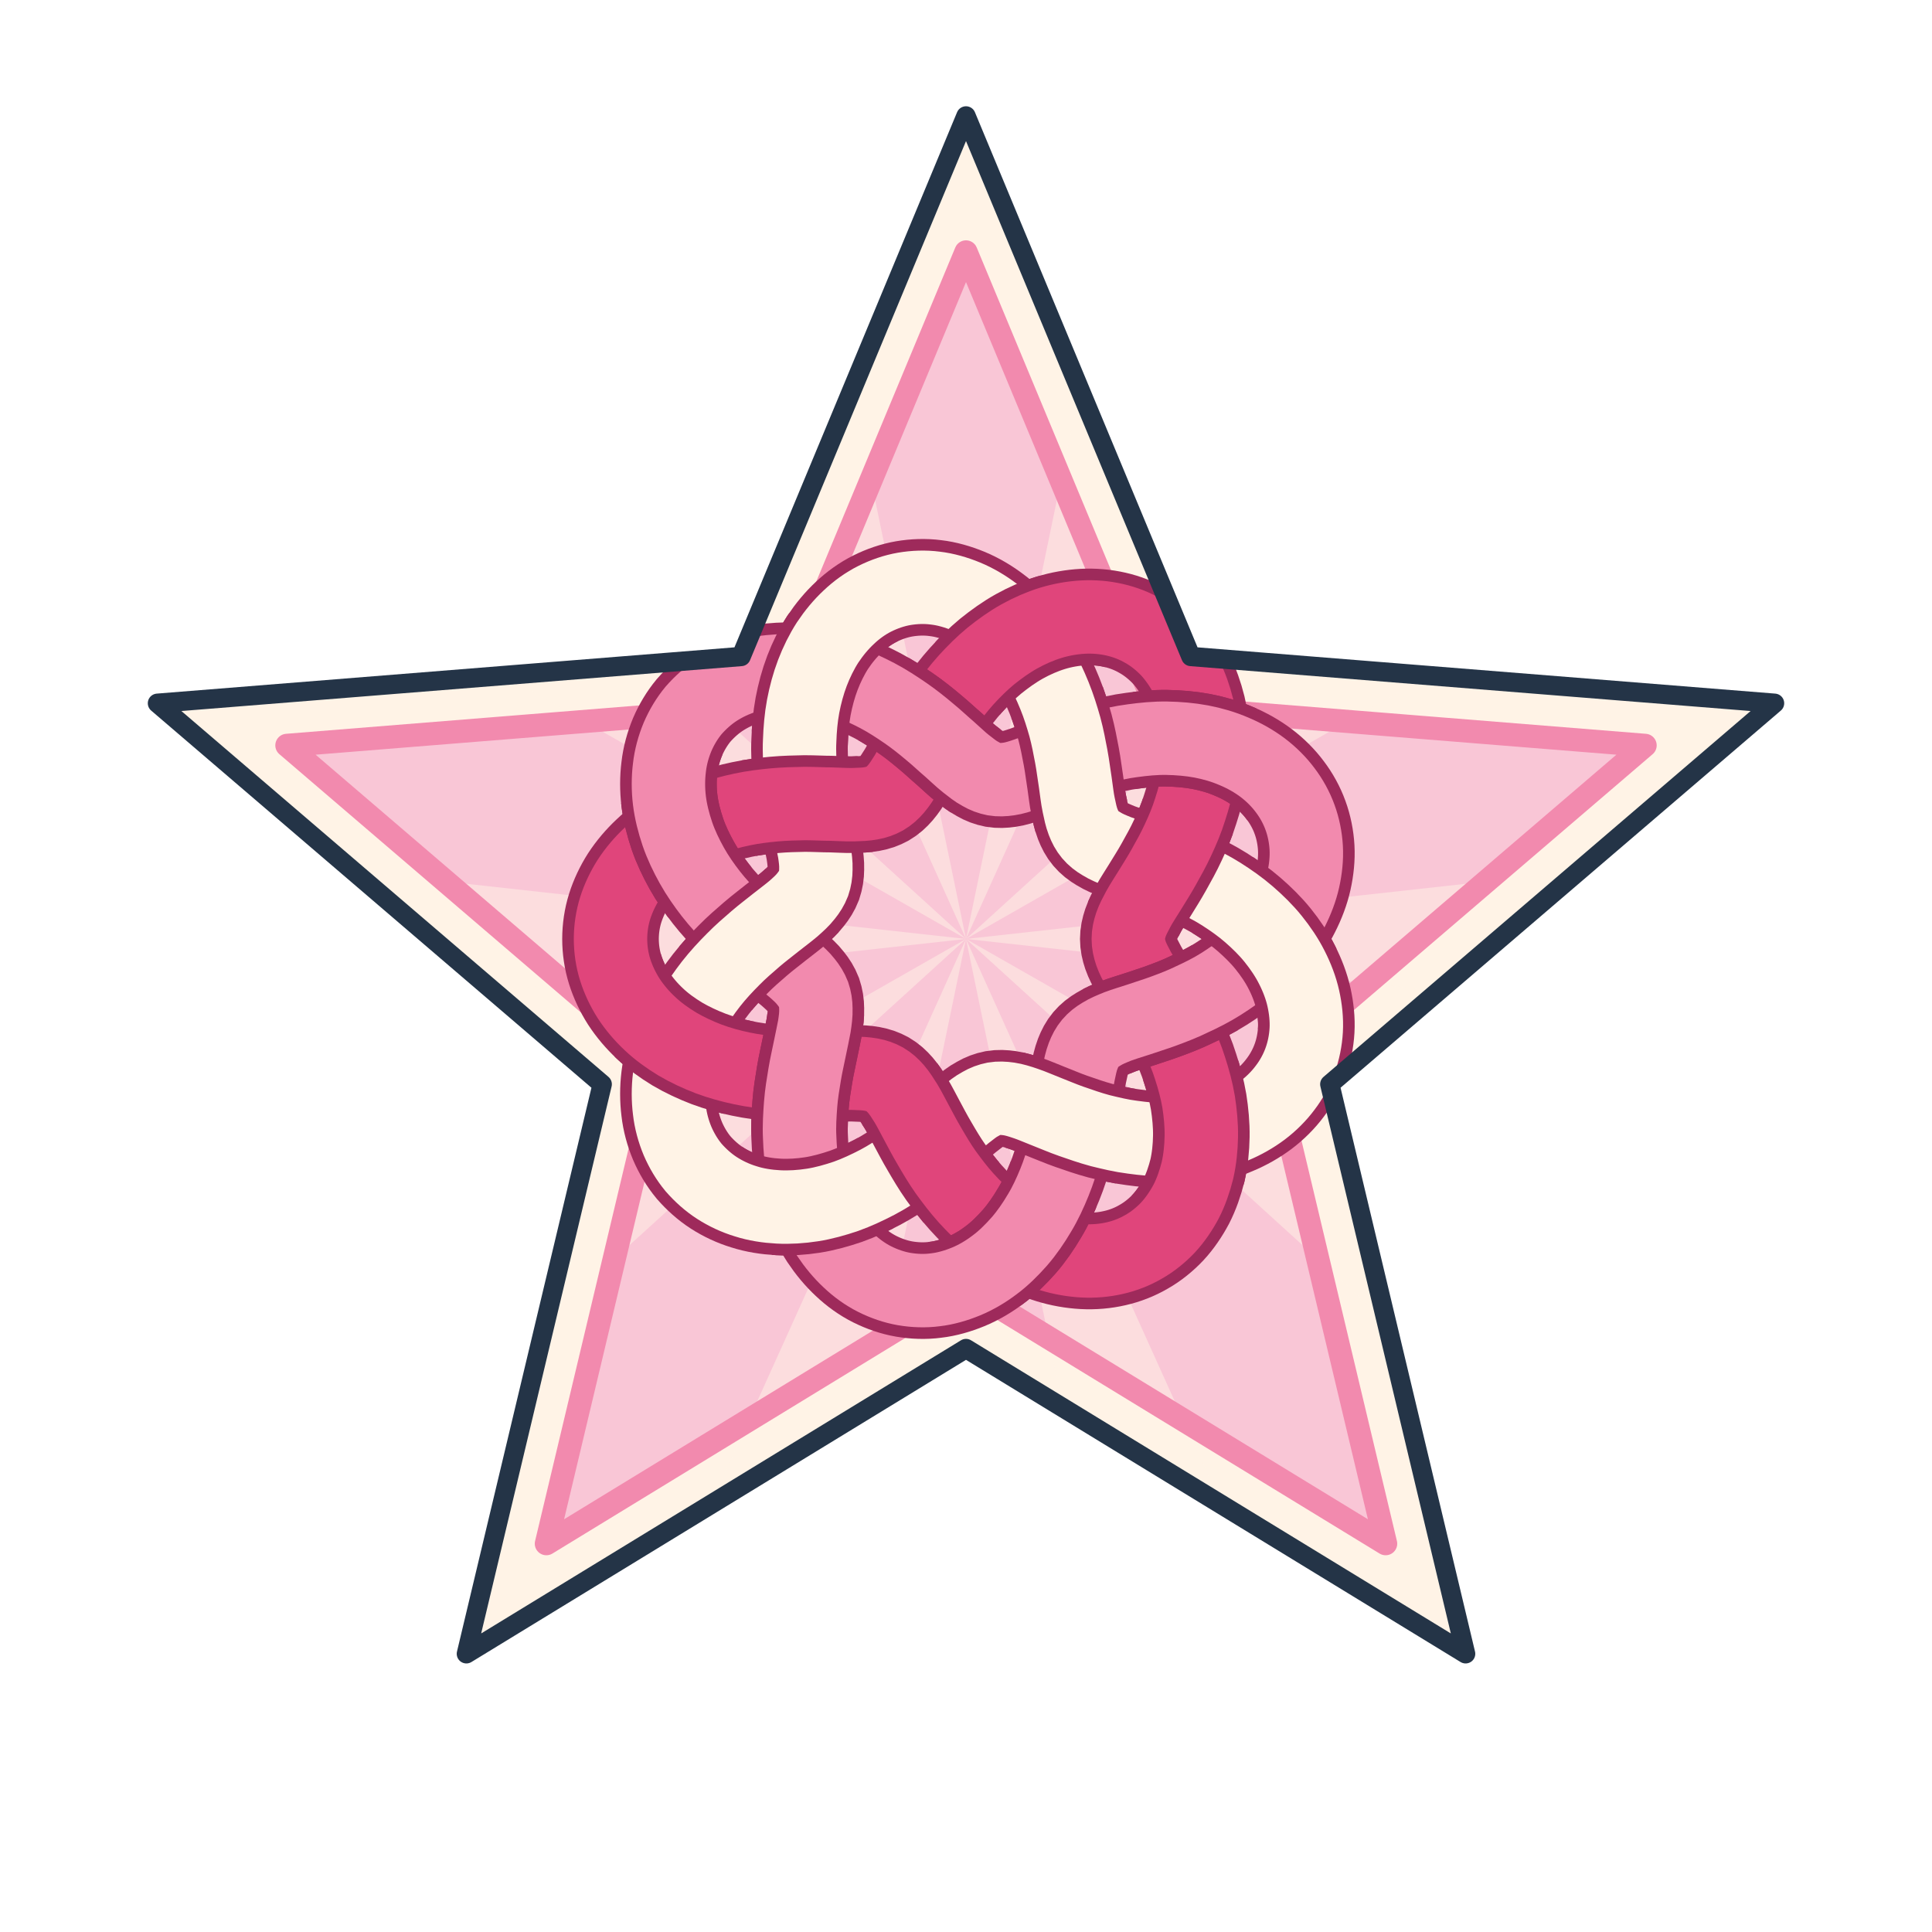
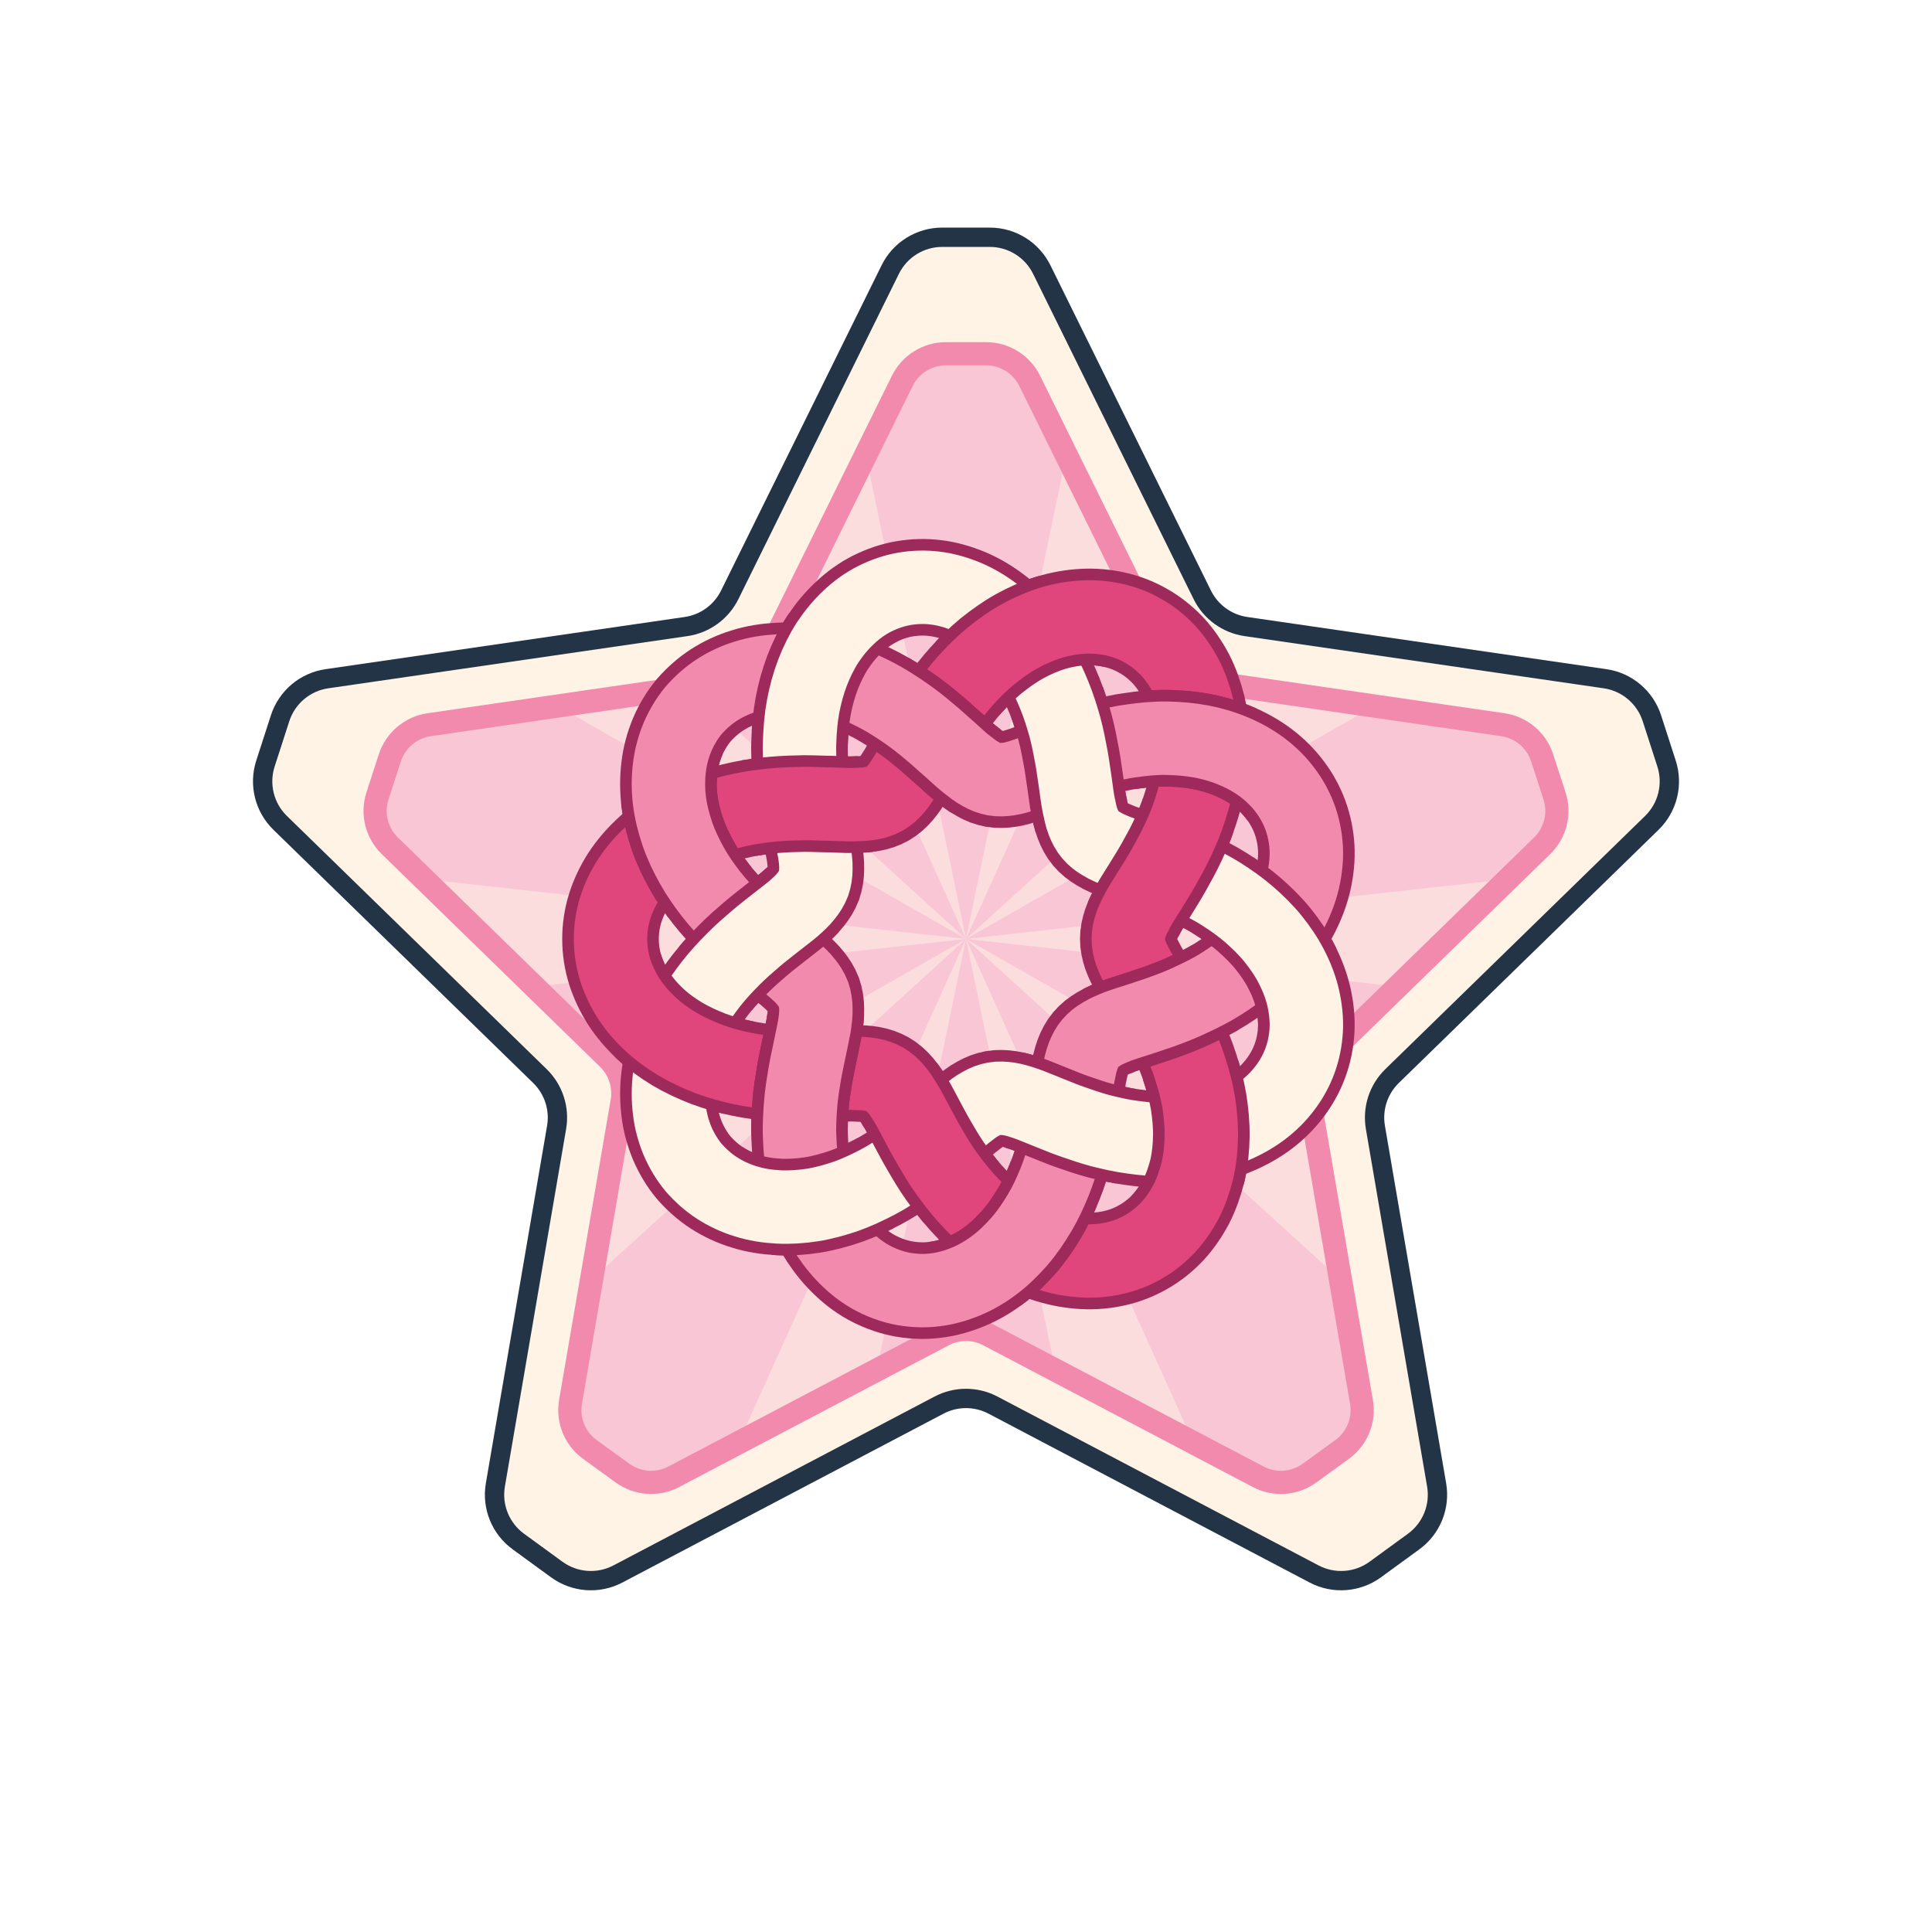
<svg xmlns="http://www.w3.org/2000/svg" viewBox="0 0 1000 1000" role="img" aria-labelledby="support-abstract-title">
  <defs>
    <clipPath id="support-abstract-clip">
-       <polygon points="500,60 616.4,339.8 918.5,364 688.3,561.2 758.6,856 500,698 241.4,856 311.7,561.2 81.5,364 383.6,339.8" />
+       <path d="M460.8,139.5 A30,30 0 0 1 487.7,122.8 L512.3,122.8 A30,30 0 0 1 539.2,139.5 L622.3,307.9 A30,30 0 0 0 644.9,324.3 L830.7,351.3 A30,30 0 0 1 855,371.7 L862.6,395.2 A30,30 0 0 1 855,425.9 L720.5,557 A30,30 0 0 0 711.9,583.5 L743.6,768.6 A30,30 0 0 1 731.7,797.9 L711.8,812.4 A30,30 0 0 1 680.2,814.7 L514,727.3 A30,30 0 0 0 486,727.3 L319.8,814.7 A30,30 0 0 1 288.2,812.4 L268.3,797.9 A30,30 0 0 1 256.4,768.6 L288.1,583.5 A30,30 0 0 0 279.5,557 L145,425.9 A30,30 0 0 1 137.4,395.2 L145,371.7 A30,30 0 0 1 169.3,351.3 L355.1,324.3 A30,30 0 0 0 377.7,307.9 Z" />
    </clipPath>
    <path id="support-abstract-strand0" d="M500,352C503.9,347.7 508.2,343.4 512.8,339.6C517.4,335.9 522.4,332.3 527.6,329.4C532.8,326.5 538.3,324.1 543.8,322.4C549.3,320.7 555.1,319.7 560.6,319.4C566.2,319.1 571.8,319.6 577,320.8C582.3,322 587.4,324 592,326.7C596.6,329.3 600.9,332.8 604.6,336.7C608.2,340.6 611.4,345.3 614,350.2C616.5,355.1 618.4,360.6 619.8,366.2C621.1,371.9 621.7,377.9 621.8,383.8C621.9,389.7 621.3,395.9 620.4,401.7C619.4,407.6 617.8,413.5 616,419C614.3,424.5 612,429.9 609.7,434.8C607.4,439.8 604.8,444.4 602.4,448.7C600,453 597.5,456.9 595.3,460.5C593.1,464.1 591,467.2 589.3,470.3C587.7,473.3 586.3,475.9 585.4,478.5C584.5,481.2 584,483.5 584,486C584,488.5 584.5,490.8 585.4,493.5C586.3,496.1 587.7,498.7 589.3,501.7C591,504.8 593.1,507.9 595.3,511.5C597.5,515.1 600,519 602.4,523.3C604.8,527.6 607.4,532.2 609.7,537.2C612,542.1 614.3,547.5 616,553C617.8,558.5 619.4,564.4 620.4,570.3C621.3,576.1 621.9,582.3 621.8,588.2C621.7,594.1 621.1,600.1 619.8,605.8C618.4,611.4 616.5,616.9 614,621.8C611.4,626.7 608.2,631.4 604.6,635.3C600.9,639.2 596.6,642.7 592,645.3C587.4,648 582.3,650 577,651.2C571.8,652.4 566.2,652.9 560.6,652.6C555.1,652.3 549.3,651.3 543.8,649.6C538.3,647.9 532.8,645.5 527.6,642.6C522.4,639.7 517.4,636.1 512.8,632.4C508.2,628.6 503.9,624.3 500,620C496.1,615.7 492.6,611 489.4,606.6C486.3,602.2 483.6,597.6 481.1,593.3C478.6,589.1 476.5,585 474.5,581.3C472.5,577.6 470.8,574.2 469,571.2C467.2,568.3 465.6,565.8 463.8,563.7C462,561.6 460.2,560 458,558.7C455.8,557.5 453.6,556.7 450.8,556.2C448.1,555.7 445.1,555.6 441.7,555.5C438.3,555.4 434.4,555.7 430.2,555.8C426,555.8 421.4,556.1 416.5,556.1C411.6,556 406.3,555.9 400.8,555.4C395.4,554.9 389.6,554.2 384,553C378.3,551.8 372.4,550.2 366.8,548.1C361.3,546 355.7,543.4 350.6,540.4C345.5,537.3 340.6,533.8 336.4,529.8C332.2,525.9 328.4,521.4 325.4,516.8C322.4,512.1 320,507 318.4,501.9C316.8,496.8 316,491.3 316,486C316,480.7 316.8,475.2 318.4,470.1C320,465 322.4,459.9 325.4,455.2C328.4,450.6 332.2,446.1 336.4,442.2C340.6,438.2 345.5,434.7 350.6,431.6C355.7,428.6 361.3,426 366.8,423.9C372.4,421.8 378.3,420.2 384,419C389.6,417.8 395.4,417.1 400.8,416.6C406.3,416.1 411.6,416 416.5,415.9C421.4,415.9 426,416.2 430.2,416.2C434.4,416.3 438.3,416.6 441.7,416.5C445.1,416.4 448.1,416.3 450.8,415.8C453.6,415.3 455.8,414.5 458,413.3C460.2,412 462,410.4 463.8,408.3C465.6,406.2 467.2,403.7 469,400.8C470.8,397.8 472.5,394.4 474.5,390.7C476.5,387 478.6,382.9 481.1,378.7C483.6,374.4 486.3,369.8 489.4,365.4C492.6,361 496.1,356.3 500,352Z" />
    <path id="support-abstract-strand1" d="M500,308.7C505.1,310.8 510.2,313.8 514.8,317.3C519.4,320.7 523.7,325 527.6,329.4C531.5,333.9 535,339 538,344.1C541.1,349.2 543.6,354.7 545.8,360.1C548,365.5 549.7,371 551.2,376.3C552.6,381.5 553.6,386.8 554.5,391.6C555.4,396.4 555.9,401 556.6,405.2C557.2,409.3 557.6,413.2 558.3,416.5C559,419.9 559.6,422.8 560.6,425.4C561.6,428 562.7,430.1 564.3,432C565.9,433.9 567.8,435.4 570.2,436.8C572.6,438.3 575.3,439.4 578.5,440.7C581.7,441.9 585.4,443 589.4,444.3C593.4,445.7 597.8,447 602.4,448.7C607,450.4 612,452.3 616.9,454.7C621.9,457 627.1,459.6 632,462.7C636.9,465.8 641.9,469.3 646.4,473.2C650.9,477.1 655.3,481.4 659,486C662.7,490.6 666.1,495.6 668.7,500.8C671.3,505.9 673.4,511.4 674.6,516.8C675.8,522.2 676.4,527.8 676.1,533.2C675.8,538.5 674.7,544 672.9,548.9C671.1,553.9 668.4,558.8 665.2,563C662,567.3 658,571.3 653.5,574.7C649.1,578 644,580.9 638.7,583.1C633.4,585.4 627.6,587.1 621.8,588.2C616,589.3 609.8,589.8 603.9,589.9C598,590 591.9,589.4 586.1,588.6C580.4,587.9 574.7,586.5 569.4,585.2C564.2,583.8 559.1,582 554.5,580.4C549.9,578.8 545.6,576.9 541.7,575.4C537.8,573.9 534.3,572.3 531,571.2C527.8,570.1 524.9,569.2 522.2,568.8C519.4,568.4 517,568.3 514.6,568.7C512.1,569.2 509.9,570 507.5,571.4C505,572.7 502.7,574.6 500,576.7C497.3,578.8 494.6,581.5 491.4,584.3C488.2,587 484.9,590.2 481.1,593.3C477.3,596.5 473.2,599.8 468.7,602.9C464.2,606 459.3,609.2 454.2,611.9C449,614.6 443.5,617.2 437.9,619.2C432.3,621.1 426.3,622.8 420.5,623.7C414.7,624.6 408.6,625 402.9,624.7C397.1,624.4 391.3,623.5 386,621.8C380.7,620.2 375.6,617.8 371.1,614.9C366.6,612 362.5,608.3 359,604.3C355.6,600.2 352.8,595.5 350.7,590.6C348.6,585.6 347.1,580.1 346.5,574.7C345.8,569.2 345.8,563.3 346.5,557.6C347.2,551.9 348.7,546 350.6,540.4C352.5,534.8 355.2,529.2 358.1,524C361,518.8 364.5,513.8 368,509.3C371.6,504.7 375.6,500.4 379.4,496.6C383.2,492.7 387.3,489.2 391,486C394.7,482.8 398.5,480 401.7,477.4C405,474.8 408.1,472.5 410.7,470.3C413.3,468 415.5,466 417.2,463.8C418.9,461.7 420.2,459.6 421.1,457.3C421.9,454.9 422.3,452.5 422.3,449.8C422.4,447 422,444 421.5,440.7C420.9,437.3 420,433.5 419.2,429.4C418.4,425.3 417.3,420.8 416.5,415.9C415.7,411.1 414.8,405.8 414.4,400.4C414,395 413.6,389.1 413.9,383.4C414.1,377.6 414.6,371.5 415.7,365.6C416.8,359.8 418.4,353.8 420.5,348.3C422.6,342.8 425.3,337.3 428.4,332.5C431.6,327.7 435.3,323.2 439.4,319.4C443.4,315.6 448,312.3 452.8,309.9C457.6,307.5 462.8,305.7 468,304.8C473.3,303.9 478.8,303.7 484.1,304.4C489.4,305 494.9,306.6 500,308.7Z" />
    <path id="support-abstract-strand2" d="M500,395.3C502.7,397.4 505,399.3 507.5,400.6C509.9,402 512.1,402.8 514.6,403.3C517,403.7 519.4,403.6 522.2,403.2C524.9,402.8 527.8,401.9 531,400.8C534.3,399.7 537.8,398.1 541.7,396.6C545.6,395.1 549.9,393.2 554.5,391.6C559.1,390 564.2,388.2 569.4,386.8C574.7,385.5 580.4,384.1 586.1,383.4C591.9,382.6 598,382 603.9,382.1C609.8,382.2 616,382.7 621.8,383.8C627.6,384.9 633.4,386.6 638.7,388.9C644,391.1 649.1,394 653.5,397.3C658,400.7 662,404.7 665.2,409C668.4,413.2 671.1,418.1 672.9,423.1C674.7,428 675.8,433.5 676.1,438.8C676.4,444.2 675.8,449.8 674.6,455.2C673.4,460.6 671.3,466.1 668.7,471.2C666.1,476.4 662.7,481.4 659,486C655.3,490.6 650.9,494.9 646.4,498.8C641.9,502.7 636.9,506.2 632,509.3C627.1,512.4 621.9,515 616.9,517.3C612,519.7 607,521.6 602.4,523.3C597.8,525 593.4,526.3 589.4,527.7C585.4,529 581.7,530.1 578.5,531.3C575.3,532.6 572.6,533.7 570.2,535.2C567.8,536.6 565.9,538.1 564.3,540C562.7,541.9 561.6,544 560.6,546.6C559.6,549.2 559,552.1 558.3,555.5C557.6,558.8 557.2,562.7 556.6,566.8C555.9,571 555.4,575.6 554.5,580.4C553.6,585.2 552.6,590.5 551.2,595.7C549.7,601 548,606.5 545.8,611.9C543.6,617.3 541.1,622.8 538,627.9C535,633 531.5,638.1 527.6,642.6C523.7,647 519.4,651.3 514.8,654.7C510.2,658.2 505.1,661.2 500,663.3C494.9,665.4 489.4,667 484.1,667.6C478.8,668.3 473.3,668.1 468,667.2C462.8,666.3 457.6,664.5 452.8,662.1C448,659.7 443.4,656.4 439.4,652.6C435.3,648.8 431.6,644.3 428.4,639.5C425.3,634.7 422.6,629.2 420.5,623.7C418.4,618.2 416.8,612.2 415.7,606.4C414.6,600.5 414.1,594.4 413.9,588.6C413.6,582.9 414,577 414.4,571.6C414.8,566.2 415.7,560.9 416.5,556.1C417.3,551.2 418.4,546.7 419.2,542.6C420,538.5 420.9,534.7 421.5,531.3C422,528 422.4,525 422.3,522.2C422.3,519.5 421.9,517.1 421.1,514.7C420.2,512.4 418.9,510.3 417.2,508.2C415.5,506 413.3,504 410.7,501.7C408.1,499.5 405,497.2 401.7,494.6C398.5,492 394.7,489.2 391,486C387.3,482.8 383.2,479.3 379.4,475.4C375.6,471.6 371.6,467.3 368,462.7C364.5,458.2 361,453.2 358.1,448C355.2,442.8 352.5,437.2 350.6,431.6C348.7,426 347.2,420.1 346.5,414.4C345.8,408.7 345.8,402.8 346.5,397.3C347.1,391.9 348.6,386.4 350.7,381.4C352.8,376.5 355.6,371.8 359,367.7C362.5,363.7 366.6,360 371.1,357.1C375.6,354.2 380.7,351.8 386,350.2C391.3,348.5 397.1,347.6 402.9,347.3C408.6,347 414.7,347.4 420.5,348.3C426.3,349.2 432.3,350.9 437.9,352.8C443.5,354.8 449,357.4 454.2,360.1C459.3,362.8 464.2,366 468.7,369.1C473.2,372.2 477.3,375.5 481.1,378.7C484.9,381.8 488.2,385 491.4,387.7C494.6,390.5 497.3,393.2 500,395.3Z" />
    <clipPath id="support-abstract-x0">
      <polygon points="483.5,334.7 486.9,335.8 490.5,337.4 494.1,339.5 497.8,342.1 501.4,345.3 504.9,349 508.2,353.2 511.3,357.8 514.1,362.7 516.6,367.9 518.8,373.3 520.7,378.8 577.9,360.9 575,352.3 571.4,343.6 567.2,334.9 562.3,326.3 556.7,317.9 550.3,309.8 543.2,302.3 535.4,295.3 526.8,289.1 517.6,283.8 507.8,279.5 497.6,276.4" />
    </clipPath>
    <clipPath id="support-abstract-x1">
      <polygon points="553.6,461.9 560.7,465.7 567.3,468.5 573.6,470.7 579.8,472.7 586,474.7 592.2,476.9 598.4,479.3 604.7,482.1 610.9,485.2 616.9,488.7 622.6,492.6 627.9,496.8 667.5,451.8 658.3,444.4 648.9,438 639.4,432.4 630.1,427.7 621.1,423.8 612.7,420.5 605,417.8 598.3,415.6 592.7,413.8 588.6,412.4 586.2,411.4 585.5,411" />
    </clipPath>
    <clipPath id="support-abstract-x2">
      <polygon points="639.3,547.3 636.6,549.8 633.5,552.1 629.8,554.2 625.7,556 621.2,557.6 616.2,558.7 610.9,559.5 605.4,559.9 599.7,559.8 594,559.4 588.2,558.6 582.5,557.5 569.4,616 578.3,617.8 587.6,619.1 597.3,619.8 607.2,619.8 617.3,619.2 627.4,617.7 637.5,615.3 647.4,612 657.1,607.7 666.3,602.4 674.9,596 682.7,588.7" />
    </clipPath>
    <clipPath id="support-abstract-x3">
      <polygon points="494.1,544.5 487.3,548.7 481.5,553 476.4,557.4 471.6,561.7 466.8,566.1 461.8,570.4 456.6,574.6 451.1,578.6 445.3,582.4 439.2,585.9 433,588.9 426.7,591.3 445.9,648.1 456.9,643.9 467.2,639 476.7,633.6 485.4,627.8 493.3,622 500.4,616.3 506.5,611 511.8,606.3 516.1,602.4 519.5,599.5 521.6,597.9 522.2,597.5" />
    </clipPath>
    <clipPath id="support-abstract-x4">
      <polygon points="377.2,575.9 376.4,572.4 376,568.5 376,564.3 376.5,559.9 377.4,555.1 378.9,550.3 380.9,545.3 383.3,540.4 386.2,535.5 389.4,530.7 393,526.1 396.9,521.7 352.7,481.1 346.7,487.9 341,495.3 335.5,503.3 330.5,511.9 326,521 322.3,530.5 319.3,540.4 317.2,550.7 316.1,561.2 316.1,571.8 317.3,582.4 319.7,592.9" />
    </clipPath>
    <clipPath id="support-abstract-x5">
      <polygon points="452.3,451.7 452.1,443.6 451.2,436.5 450,429.9 448.6,423.5 447.3,417.2 446,410.7 445,404.1 444.2,397.3 443.8,390.4 443.9,383.4 444.4,376.5 445.5,369.8 386.6,358.1 384.8,369.7 383.9,381.1 383.9,392 384.5,402.5 385.6,412.2 387,421.1 388.5,429.1 389.9,436.1 391.1,441.8 391.9,446.1 392.3,448.7 392.3,449.4" />
    </clipPath>
    <clipPath id="support-abstract-x6">
      <polygon points="584.6,359.5 586.6,362.5 588.3,366 589.7,370 590.8,374.4 591.5,379.1 591.8,384.2 591.7,389.5 591.1,395 590,400.6 588.6,406.2 586.8,411.8 584.7,417.2 640.1,440.3 643.4,431.8 646.3,422.8 648.6,413.4 650.4,403.7 651.5,393.6 651.8,383.4 651.2,373 649.7,362.7 647.1,352.5 643.5,342.5 638.7,332.9 632.9,323.9" />
    </clipPath>
    <clipPath id="support-abstract-x7">
      <polygon points="556.6,502 559.5,509.4 562.8,515.8 566.2,521.6 569.7,527.1 573.1,532.6 576.4,538.3 579.7,544.2 582.7,550.3 585.5,556.6 587.8,563.2 589.7,569.8 591,576.5 650.3,567.4 648,555.9 645,544.9 641.3,534.6 637.1,525 632.8,516.2 628.4,508.3 624.2,501.3 620.5,495.3 617.4,490.3 615.2,486.5 614,484.2 613.7,483.5" />
    </clipPath>
    <clipPath id="support-abstract-x8">
      <polygon points="567.2,622.5 563.6,622.7 559.8,622.4 555.6,621.7 551.3,620.5 546.8,618.7 542.3,616.4 537.7,613.6 533.3,610.4 528.9,606.7 524.8,602.6 520.9,598.3 517.2,593.8 469.6,630.2 475.3,637.3 481.6,644.2 488.5,651 496.1,657.4 504.2,663.4 513,668.8 522.2,673.4 532,677.3 542.1,680.2 552.6,682 563.2,682.7 574,682.1" />
    </clipPath>
    <clipPath id="support-abstract-x9">
      <polygon points="457.9,527 450,525.8 442.8,525.5 436,525.5 429.6,525.8 423.1,526 416.5,526.1 409.8,525.9 403,525.5 396.1,524.7 389.2,523.5 382.6,521.7 376.1,519.5 354.3,575.4 365.4,579.2 376.5,582.1 387.3,584.1 397.7,585.3 407.5,585.9 416.5,586.1 424.6,585.9 431.7,585.7 437.6,585.5 441.9,585.5 444.6,585.6 445.3,585.7" />
    </clipPath>
    <clipPath id="support-abstract-x10">
      <polygon points="348.2,476 349.8,472.8 352,469.5 354.7,466.3 357.9,463.2 361.7,460.2 365.9,457.4 370.6,454.9 375.7,452.6 381,450.7 386.6,449.2 392.3,447.9 398.1,447 390.3,387.5 381.4,388.9 372.2,390.9 362.8,393.6 353.5,396.9 344.3,401 335.2,405.8 326.6,411.5 318.4,418 310.8,425.4 304,433.5 298,442.4 293.2,452" />
    </clipPath>
    <clipPath id="support-abstract-x11">
      <polygon points="485.5,429 490.5,422.7 494.4,416.7 497.7,410.8 500.8,405.1 503.8,399.4 507.1,393.7 510.5,387.9 514.3,382.2 518.4,376.7 522.9,371.4 527.8,366.4 532.9,362 495.4,315.1 486.5,322.8 478.5,331 471.4,339.4 465.2,347.7 459.8,355.9 455.1,363.7 451.1,370.8 447.8,377 445,382.2 442.9,386 441.5,388.2 441,388.8" />
    </clipPath>
    <clipPath id="support-abstract-x12">
      <polygon points="525.5,433 533.4,431.4 540.3,429.3 546.6,427 552.6,424.5 558.6,422.1 564.8,419.8 571.1,417.6 577.7,415.7 584.4,414.1 591.3,412.9 598.1,412.2 604.9,412.1 606.3,352.1 594.5,352.4 583.2,353.5 572.4,355.3 562.2,357.7 552.8,360.5 544.2,363.4 536.6,366.3 530,368.9 524.6,371.1 520.5,372.7 518,373.4 517.3,373.6" />
    </clipPath>
    <clipPath id="support-abstract-x13">
      <polygon points="646.1,443.5 645.7,447.1 644.7,450.8 643.3,454.8 641.3,458.8 638.8,462.9 635.8,467 632.2,471 628.2,474.8 623.9,478.4 619.2,481.8 614.2,484.9 609.1,487.8 636.7,541 644.7,536.6 652.6,531.6 660.5,526 668.1,519.6 675.4,512.6 682.2,505 688.4,496.7 693.9,487.7 698.5,478.3 702.2,468.3 704.7,457.9 706,447.2" />
    </clipPath>
    <clipPath id="support-abstract-x14">
      <polygon points="533.1,534.6 530.5,542.2 528.9,549.2 527.8,555.8 526.9,562.3 526,568.7 525,575.2 523.7,581.8 522.1,588.4 520.1,595.1 517.7,601.6 514.8,607.9 511.5,613.8 562.8,645 568.5,634.7 573.2,624.3 577,614 580,604 582.3,594.5 584,585.6 585.3,577.6 586.3,570.5 587.2,564.8 587.9,560.5 588.5,557.9 588.7,557.2" />
    </clipPath>
    <clipPath id="support-abstract-x15">
      <polygon points="463.8,633.8 460.9,631.6 458.1,628.9 455.4,625.7 452.9,622 450.6,617.7 448.6,613.1 446.9,608 445.6,602.6 444.6,597 444,591.3 443.8,585.5 443.9,579.6 384,576.9 383.8,586 384.2,595.4 385.1,605 386.8,614.8 389.2,624.6 392.4,634.3 396.5,643.9 401.5,653.1 407.4,661.8 414.3,669.9 422,677.3 430.6,683.8" />
    </clipPath>
    <clipPath id="support-abstract-x16">
      <polygon points="441.4,490.4 436.1,484.4 430.8,479.5 425.6,475.2 420.5,471.2 415.4,467.2 410.3,463 405.2,458.6 400.3,453.9 395.5,448.9 391.1,443.5 387.1,437.9 383.6,432.1 330.9,460.9 337,470.9 343.6,480.2 350.6,488.7 357.8,496.3 364.9,503 371.7,509 378,514.1 383.6,518.5 388.2,522.1 391.6,524.9 393.5,526.7 394,527.2" />
    </clipPath>
    <clipPath id="support-abstract-x17">
      <polygon points="390.1,380.7 393.4,379.3 397.2,378.2 401.3,377.5 405.8,377.2 410.6,377.3 415.7,377.9 420.9,379 426.2,380.5 431.5,382.5 436.8,384.9 442,387.6 447,390.6 479.3,340.1 471.5,335.4 463.2,331 454.4,327 445.1,323.6 435.4,320.8 425.3,318.7 415,317.5 404.6,317.2 394,317.9 383.6,319.8 373.3,322.8 363.4,327" />
    </clipPath>
  </defs>
  <g clip-path="url(#support-abstract-clip)">
    <rect x="0" y="0" width="1000" height="1000" fill="#FFF3E6" />
-     <polygon points="500,130.4 597.8,365.4 851.5,385.8 658.2,551.4 717.2,799 500,666.3 282.8,799 341.8,551.4 148.5,385.8 402.2,365.4" fill="#F9C6D6" />
+     <path d="M467,197.2 A25.2,25.2 0 0 1 489.6,183.1 L510.4,183.1 A25.2,25.2 0 0 1 533,197.2 L602.8,338.6 A25.2,25.2 0 0 0 621.7,352.4 L777.8,375.1 A25.2,25.2 0 0 1 798.2,392.2 L804.6,411.9 A25.2,25.2 0 0 1 798.2,437.8 L685.2,547.9 A25.2,25.2 0 0 0 678,570.2 L704.7,725.6 A25.2,25.2 0 0 1 694.6,750.3 L677.9,762.4 A25.2,25.2 0 0 1 651.3,764.4 L511.7,691 A25.2,25.2 0 0 0 488.3,691 L348.7,764.4 A25.2,25.2 0 0 1 322.1,762.4 L305.4,750.3 A25.2,25.2 0 0 1 295.3,725.6 L322,570.2 A25.2,25.2 0 0 0 314.8,547.9 L201.8,437.8 A25.2,25.2 0 0 1 195.4,411.9 L201.8,392.2 A25.2,25.2 0 0 1 222.2,375.1 L378.3,352.4 A25.2,25.2 0 0 0 397.2,338.6 Z" fill="#F9C6D6" />
    <g fill="#FFF3E6" opacity="0.5">
      <polygon points="500,486 641.9,-199.5 788.1,-152" />
      <polygon points="500,486 1017.7,14.9 1108.1,139.2" />
      <polygon points="500,486 1195.8,409.2 1195.8,562.8" />
      <polygon points="500,486 1108.1,832.8 1017.7,957.1" />
      <polygon points="500,486 788.1,1124 641.9,1171.5" />
      <polygon points="500,486 358.1,1171.5 211.9,1124" />
      <polygon points="500,486 -17.7,957.1 -108.1,832.8" />
      <polygon points="500,486 -195.8,562.8 -195.8,409.2" />
      <polygon points="500,486 -108.1,139.2 -17.7,14.9" />
      <polygon points="500,486 211.9,-152 358.1,-199.5" />
    </g>
-     <polygon points="500,130.4 597.8,365.4 851.5,385.8 658.2,551.4 717.2,799 500,666.3 282.8,799 341.8,551.4 148.5,385.8 402.2,365.4" fill="none" stroke="#F28AAE" stroke-width="12" stroke-linejoin="round" />
+     <path d="M467,197.2 A25.2,25.2 0 0 1 489.6,183.1 L510.4,183.1 A25.2,25.2 0 0 1 533,197.2 L602.8,338.6 A25.2,25.2 0 0 0 621.7,352.4 L777.8,375.1 A25.2,25.2 0 0 1 798.2,392.2 L804.6,411.9 A25.2,25.2 0 0 1 798.2,437.8 L685.2,547.9 A25.2,25.2 0 0 0 678,570.2 L704.7,725.6 A25.2,25.2 0 0 1 694.6,750.3 L677.9,762.4 A25.2,25.2 0 0 1 651.3,764.4 L511.7,691 A25.2,25.2 0 0 0 488.3,691 L348.7,764.4 A25.2,25.2 0 0 1 322.1,762.4 L305.4,750.3 A25.2,25.2 0 0 1 295.3,725.6 L322,570.2 A25.2,25.2 0 0 0 314.8,547.9 L201.8,437.8 A25.2,25.2 0 0 1 195.4,411.9 L201.8,392.2 A25.2,25.2 0 0 1 222.2,375.1 L378.3,352.4 A25.2,25.2 0 0 0 397.2,338.6 Z" fill="none" stroke="#F28AAE" stroke-width="12" stroke-linejoin="round" />
    <g fill="none">
      <use href="#support-abstract-strand0" stroke="#9E2A5B" stroke-width="50" />
      <use href="#support-abstract-strand0" stroke="#E0457B" stroke-width="38" />
      <use href="#support-abstract-strand1" stroke="#9E2A5B" stroke-width="50" />
      <use href="#support-abstract-strand1" stroke="#FFF3E6" stroke-width="38" />
      <use href="#support-abstract-strand2" stroke="#9E2A5B" stroke-width="50" />
      <use href="#support-abstract-strand2" stroke="#F28AAE" stroke-width="38" />
      <g clip-path="url(#support-abstract-x0)" opacity="0.999">
        <use href="#support-abstract-strand0" stroke="#9E2A5B" stroke-width="50" />
        <use href="#support-abstract-strand0" stroke="#E0457B" stroke-width="38" />
      </g>
      <g clip-path="url(#support-abstract-x1)" opacity="0.999">
        <use href="#support-abstract-strand0" stroke="#9E2A5B" stroke-width="50" />
        <use href="#support-abstract-strand0" stroke="#E0457B" stroke-width="38" />
      </g>
      <g clip-path="url(#support-abstract-x2)" opacity="0.999">
        <use href="#support-abstract-strand0" stroke="#9E2A5B" stroke-width="50" />
        <use href="#support-abstract-strand0" stroke="#E0457B" stroke-width="38" />
      </g>
      <g clip-path="url(#support-abstract-x3)" opacity="0.999">
        <use href="#support-abstract-strand0" stroke="#9E2A5B" stroke-width="50" />
        <use href="#support-abstract-strand0" stroke="#E0457B" stroke-width="38" />
      </g>
      <g clip-path="url(#support-abstract-x4)" opacity="0.999">
        <use href="#support-abstract-strand0" stroke="#9E2A5B" stroke-width="50" />
        <use href="#support-abstract-strand0" stroke="#E0457B" stroke-width="38" />
      </g>
      <g clip-path="url(#support-abstract-x5)" opacity="0.999">
        <use href="#support-abstract-strand0" stroke="#9E2A5B" stroke-width="50" />
        <use href="#support-abstract-strand0" stroke="#E0457B" stroke-width="38" />
      </g>
      <g clip-path="url(#support-abstract-x6)" opacity="0.999">
        <use href="#support-abstract-strand2" stroke="#9E2A5B" stroke-width="50" />
        <use href="#support-abstract-strand2" stroke="#F28AAE" stroke-width="38" />
      </g>
      <g clip-path="url(#support-abstract-x7)" opacity="0.999">
        <use href="#support-abstract-strand2" stroke="#9E2A5B" stroke-width="50" />
        <use href="#support-abstract-strand2" stroke="#F28AAE" stroke-width="38" />
      </g>
      <g clip-path="url(#support-abstract-x8)" opacity="0.999">
        <use href="#support-abstract-strand2" stroke="#9E2A5B" stroke-width="50" />
        <use href="#support-abstract-strand2" stroke="#F28AAE" stroke-width="38" />
      </g>
      <g clip-path="url(#support-abstract-x9)" opacity="0.999">
        <use href="#support-abstract-strand2" stroke="#9E2A5B" stroke-width="50" />
        <use href="#support-abstract-strand2" stroke="#F28AAE" stroke-width="38" />
      </g>
      <g clip-path="url(#support-abstract-x10)" opacity="0.999">
        <use href="#support-abstract-strand2" stroke="#9E2A5B" stroke-width="50" />
        <use href="#support-abstract-strand2" stroke="#F28AAE" stroke-width="38" />
      </g>
      <g clip-path="url(#support-abstract-x11)" opacity="0.999">
        <use href="#support-abstract-strand2" stroke="#9E2A5B" stroke-width="50" />
        <use href="#support-abstract-strand2" stroke="#F28AAE" stroke-width="38" />
      </g>
      <g clip-path="url(#support-abstract-x12)" opacity="0.999">
        <use href="#support-abstract-strand1" stroke="#9E2A5B" stroke-width="50" />
        <use href="#support-abstract-strand1" stroke="#FFF3E6" stroke-width="38" />
      </g>
      <g clip-path="url(#support-abstract-x13)" opacity="0.999">
        <use href="#support-abstract-strand1" stroke="#9E2A5B" stroke-width="50" />
        <use href="#support-abstract-strand1" stroke="#FFF3E6" stroke-width="38" />
      </g>
      <g clip-path="url(#support-abstract-x14)" opacity="0.999">
        <use href="#support-abstract-strand1" stroke="#9E2A5B" stroke-width="50" />
        <use href="#support-abstract-strand1" stroke="#FFF3E6" stroke-width="38" />
      </g>
      <g clip-path="url(#support-abstract-x15)" opacity="0.999">
        <use href="#support-abstract-strand1" stroke="#9E2A5B" stroke-width="50" />
        <use href="#support-abstract-strand1" stroke="#FFF3E6" stroke-width="38" />
      </g>
      <g clip-path="url(#support-abstract-x16)" opacity="0.999">
        <use href="#support-abstract-strand1" stroke="#9E2A5B" stroke-width="50" />
        <use href="#support-abstract-strand1" stroke="#FFF3E6" stroke-width="38" />
      </g>
      <g clip-path="url(#support-abstract-x17)" opacity="0.999">
        <use href="#support-abstract-strand1" stroke="#9E2A5B" stroke-width="50" />
        <use href="#support-abstract-strand1" stroke="#FFF3E6" stroke-width="38" />
      </g>
    </g>
  </g>
-   <polygon points="500,60 616.4,339.8 918.5,364 688.3,561.2 758.6,856 500,698 241.4,856 311.7,561.2 81.5,364 383.6,339.8" fill="none" stroke="#243447" stroke-width="10" stroke-linejoin="round" />
+   <path d="M460.8,139.5 A30,30 0 0 1 487.7,122.8 L512.3,122.8 A30,30 0 0 1 539.2,139.5 L622.3,307.9 A30,30 0 0 0 644.9,324.3 L830.7,351.3 A30,30 0 0 1 855,371.7 L862.6,395.2 A30,30 0 0 1 855,425.9 L720.5,557 A30,30 0 0 0 711.9,583.5 L743.6,768.6 A30,30 0 0 1 731.7,797.9 L711.8,812.4 A30,30 0 0 1 680.2,814.7 L514,727.3 A30,30 0 0 0 486,727.3 L319.8,814.7 A30,30 0 0 1 288.2,812.4 L268.3,797.9 A30,30 0 0 1 256.4,768.6 L288.1,583.5 A30,30 0 0 0 279.5,557 L145,425.9 A30,30 0 0 1 137.4,395.2 L145,371.7 A30,30 0 0 1 169.3,351.3 L355.1,324.3 A30,30 0 0 0 377.7,307.9 Z" fill="none" stroke="#243447" stroke-width="10" stroke-linejoin="round" />
</svg>
